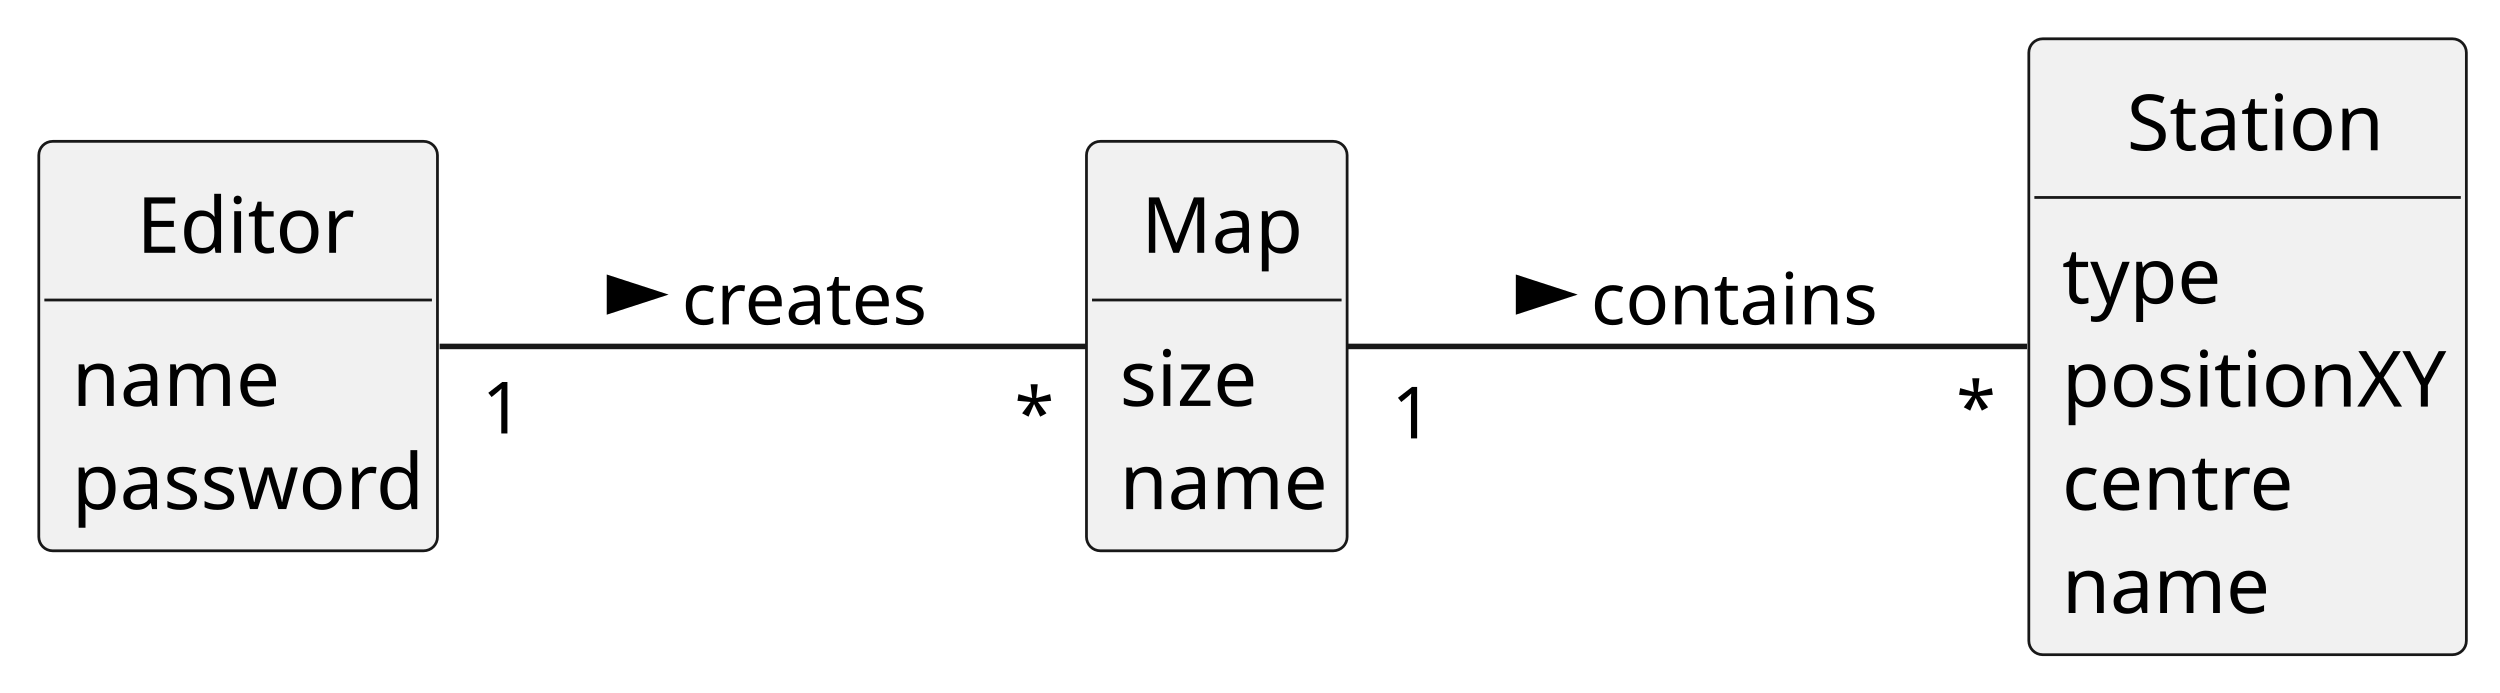
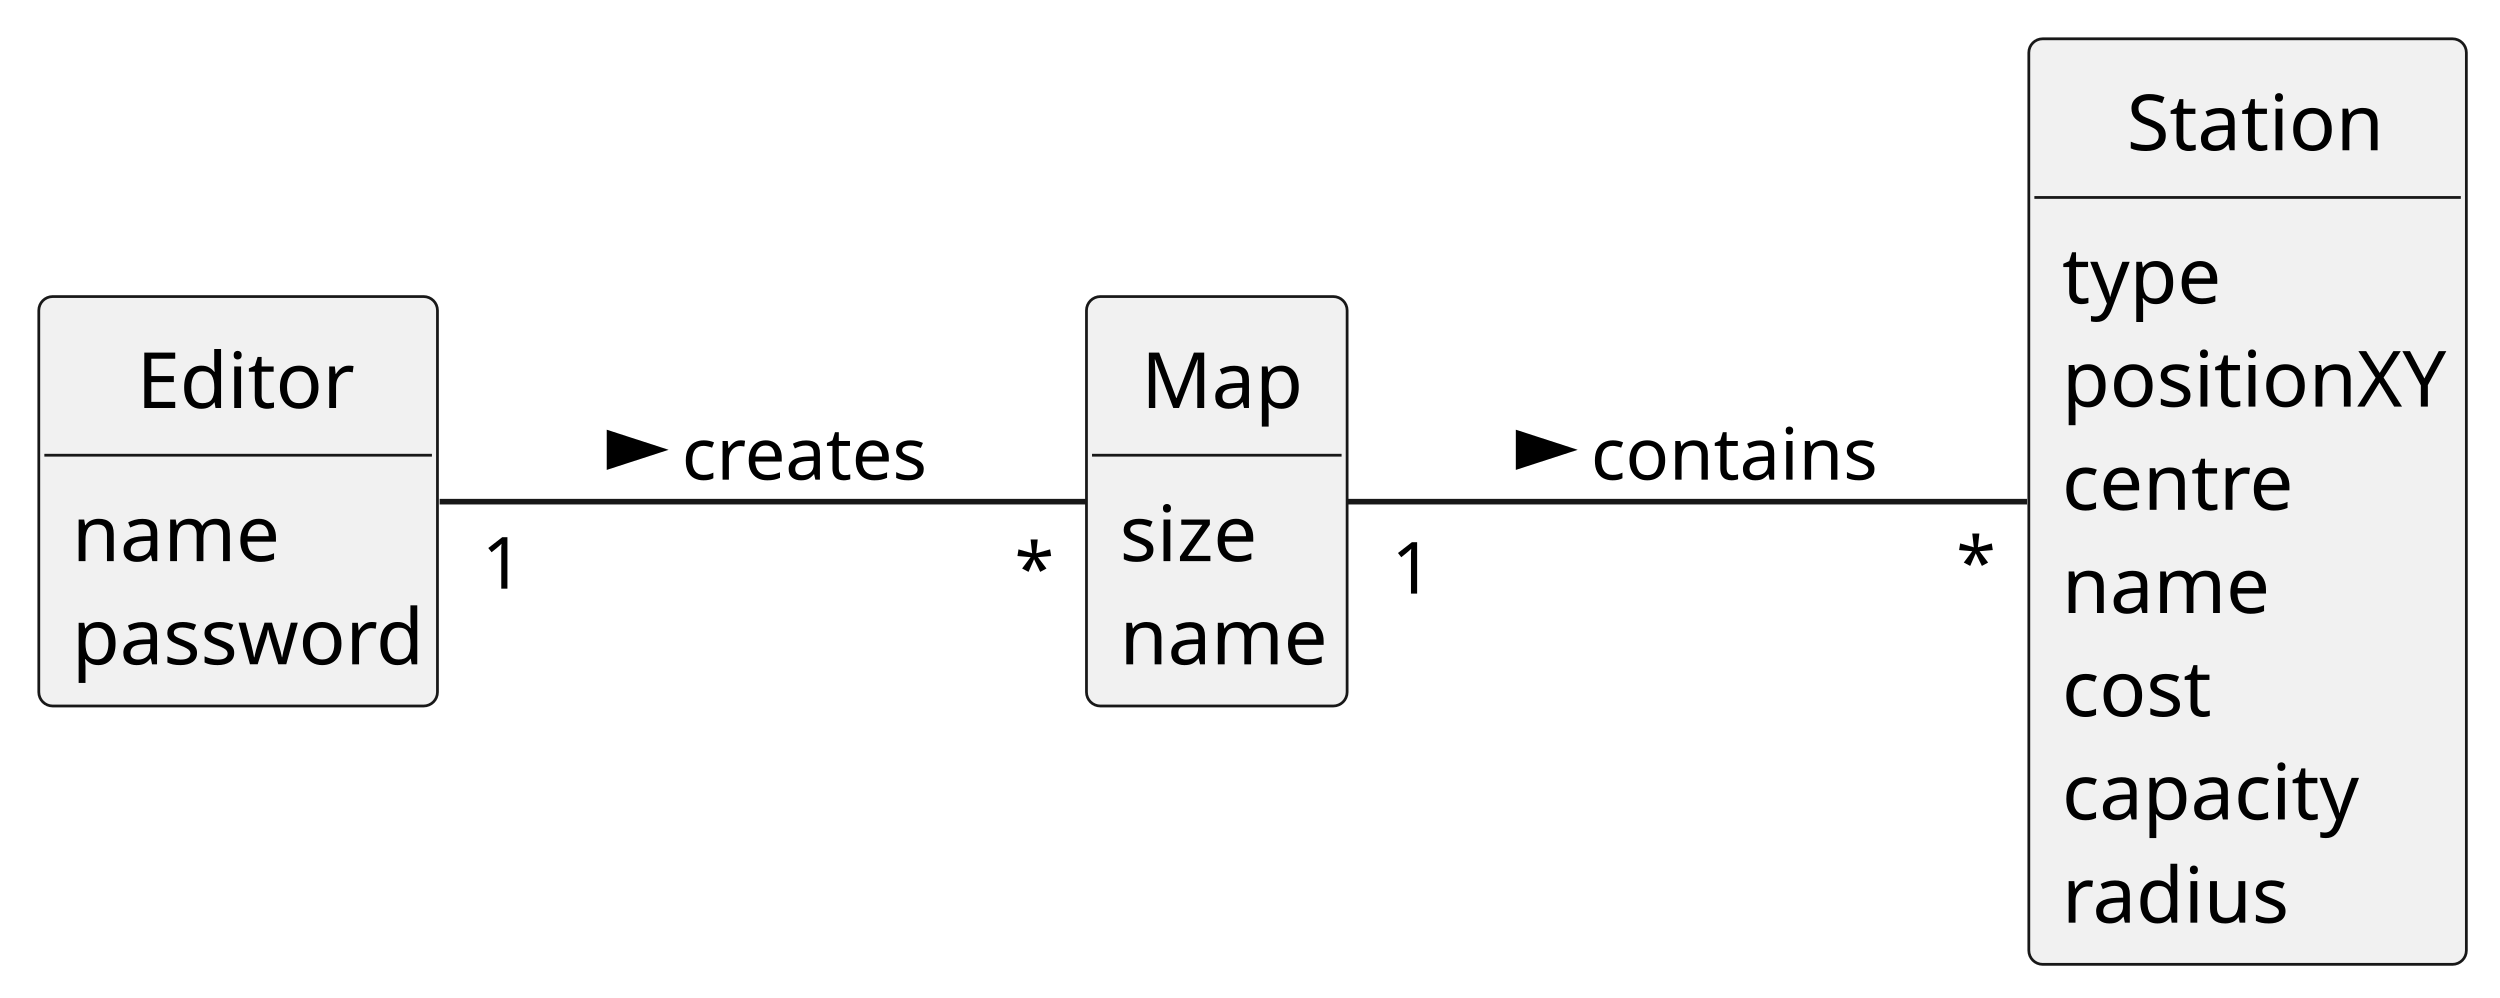
- <svg xmlns="http://www.w3.org/2000/svg" contentStyleType="text/css" height="125px" preserveAspectRatio="none" style="width:451px;height:125px;background:#FFFFFF;" version="1.1" viewBox="0 0 451 125" width="451px" zoomAndPan="magnify">
+ <svg xmlns="http://www.w3.org/2000/svg" contentStyleType="text/css" height="180px" preserveAspectRatio="none" style="width:451px;height:180px;background:#FFFFFF;" version="1.1" viewBox="0 0 451 180" width="451px" zoomAndPan="magnify">
  <defs />
  <g>
    <g id="elem_Editor">
-       <rect codeLine="12" fill="#F1F1F1" height="73.863" id="Editor" rx="2.5" ry="2.5" style="stroke:#181818;stroke-width:0.5;" width="71.917" x="7" y="25.5" />
-       <text fill="#000000" font-family="sans-serif" font-size="14" lengthAdjust="spacing" textLength="36.572" x="24.672" y="45.607">Editor</text>
-       <line style="stroke:#181818;stroke-width:0.5;" x1="8" x2="77.917" y1="54.121" y2="54.121" />
-       <text fill="#000000" font-family="sans-serif" font-size="14" lengthAdjust="spacing" textLength="35.02" x="13" y="73.228">name</text>
-       <text fill="#000000" font-family="sans-serif" font-size="14" lengthAdjust="spacing" textLength="59.917" x="13" y="91.85">password</text>
+       <rect codeLine="12" fill="#F1F1F1" height="73.863" id="Editor" rx="2.5" ry="2.5" style="stroke:#181818;stroke-width:0.5;" width="71.917" x="7" y="53.5" />
+       <text fill="#000000" font-family="sans-serif" font-size="14" lengthAdjust="spacing" textLength="36.572" x="24.672" y="73.607">Editor</text>
+       <line style="stroke:#181818;stroke-width:0.5;" x1="8" x2="77.917" y1="82.121" y2="82.121" />
+       <text fill="#000000" font-family="sans-serif" font-size="14" lengthAdjust="spacing" textLength="35.02" x="13" y="101.228">name</text>
+       <text fill="#000000" font-family="sans-serif" font-size="14" lengthAdjust="spacing" textLength="59.917" x="13" y="119.85">password</text>
    </g>
    <g id="elem_Map">
-       <rect codeLine="17" fill="#F1F1F1" height="73.863" id="Map" rx="2.5" ry="2.5" style="stroke:#181818;stroke-width:0.5;" width="47.02" x="196" y="25.5" />
-       <text fill="#000000" font-family="sans-serif" font-size="14" lengthAdjust="spacing" textLength="27.234" x="205.893" y="45.607">Map</text>
-       <line style="stroke:#181818;stroke-width:0.5;" x1="197" x2="242.02" y1="54.121" y2="54.121" />
-       <text fill="#000000" font-family="sans-serif" font-size="14" lengthAdjust="spacing" textLength="24.896" x="202" y="73.228">size</text>
-       <text fill="#000000" font-family="sans-serif" font-size="14" lengthAdjust="spacing" textLength="35.02" x="202" y="91.85">name</text>
+       <rect codeLine="17" fill="#F1F1F1" height="73.863" id="Map" rx="2.5" ry="2.5" style="stroke:#181818;stroke-width:0.5;" width="47.02" x="196" y="53.5" />
+       <text fill="#000000" font-family="sans-serif" font-size="14" lengthAdjust="spacing" textLength="27.234" x="205.893" y="73.607">Map</text>
+       <line style="stroke:#181818;stroke-width:0.5;" x1="197" x2="242.02" y1="82.121" y2="82.121" />
+       <text fill="#000000" font-family="sans-serif" font-size="14" lengthAdjust="spacing" textLength="24.896" x="202" y="101.228">size</text>
+       <text fill="#000000" font-family="sans-serif" font-size="14" lengthAdjust="spacing" textLength="35.02" x="202" y="119.85">name</text>
    </g>
    <g id="elem_Station">
-       <rect codeLine="22" fill="#F1F1F1" height="111.106" id="Station" rx="2.5" ry="2.5" style="stroke:#181818;stroke-width:0.5;" width="78.931" x="366" y="7" />
+       <rect codeLine="22" fill="#F1F1F1" height="166.969" id="Station" rx="2.5" ry="2.5" style="stroke:#181818;stroke-width:0.5;" width="78.931" x="366" y="7" />
      <text fill="#000000" font-family="sans-serif" font-size="14" lengthAdjust="spacing" textLength="43.586" x="383.672" y="27.107">Station</text>
      <line style="stroke:#181818;stroke-width:0.5;" x1="367" x2="443.931" y1="35.621" y2="35.621" />
      <text fill="#000000" font-family="sans-serif" font-size="14" lengthAdjust="spacing" textLength="26.462" x="372" y="54.728">type</text>
      <text fill="#000000" font-family="sans-serif" font-size="14" lengthAdjust="spacing" textLength="66.931" x="372" y="73.35">positionXY</text>
      <text fill="#000000" font-family="sans-serif" font-size="14" lengthAdjust="spacing" textLength="38.91" x="372" y="91.971">centre</text>
      <text fill="#000000" font-family="sans-serif" font-size="14" lengthAdjust="spacing" textLength="35.02" x="372" y="110.592">name</text>
+       <text fill="#000000" font-family="sans-serif" font-size="14" lengthAdjust="spacing" textLength="25.676" x="372" y="129.213">cost</text>
+       <text fill="#000000" font-family="sans-serif" font-size="14" lengthAdjust="spacing" textLength="51.358" x="372" y="147.834">capacity</text>
+       <text fill="#000000" font-family="sans-serif" font-size="14" lengthAdjust="spacing" textLength="38.131" x="372" y="166.455">radius</text>
    </g>
    <g id="link_Editor_Map">
-       <path codeLine="29" d="M79.31,62.5 C114.17,62.5 166.41,62.5 195.98,62.5 " fill="none" id="Editor-Map" style="stroke:#181818;stroke-width:1.0;" />
-       <polygon fill="#000000" points="119,53.145,109.955,50.207,109.955,56.084,119,53.145" style="stroke:#000000;stroke-width:1.0;" />
-       <text fill="#000000" font-family="sans-serif" font-size="13" lengthAdjust="spacing" textLength="42.631" x="123" y="58.528">creates</text>
-       <text fill="#000000" font-family="sans-serif" font-size="13" lengthAdjust="spacing" textLength="7.23" x="86.929" y="78.189">1</text>
-       <text fill="#000000" font-family="sans-serif" font-size="13" lengthAdjust="spacing" textLength="5.059" x="183.017" y="79.197">*</text>
+       <path codeLine="32" d="M79.31,90.5 C114.17,90.5 166.41,90.5 195.98,90.5 " fill="none" id="Editor-Map" style="stroke:#181818;stroke-width:1.0;" />
+       <polygon fill="#000000" points="119,81.145,109.955,78.207,109.955,84.084,119,81.145" style="stroke:#000000;stroke-width:1.0;" />
+       <text fill="#000000" font-family="sans-serif" font-size="13" lengthAdjust="spacing" textLength="42.631" x="123" y="86.528">creates</text>
+       <text fill="#000000" font-family="sans-serif" font-size="13" lengthAdjust="spacing" textLength="7.23" x="86.929" y="106.189">1</text>
+       <text fill="#000000" font-family="sans-serif" font-size="13" lengthAdjust="spacing" textLength="5.059" x="183.017" y="107.197">*</text>
    </g>
    <g id="link_Map_Station">
-       <path codeLine="30" d="M243.06,62.5 C273.58,62.5 328.46,62.5 365.68,62.5 " fill="none" id="Map-Station" style="stroke:#181818;stroke-width:1.0;" />
-       <polygon fill="#000000" points="283,53.145,273.955,50.207,273.955,56.084,283,53.145" style="stroke:#000000;stroke-width:1.0;" />
-       <text fill="#000000" font-family="sans-serif" font-size="13" lengthAdjust="spacing" textLength="48.42" x="287" y="58.528">contains</text>
-       <text fill="#000000" font-family="sans-serif" font-size="13" lengthAdjust="spacing" textLength="7.23" x="251.04" y="79.088">1</text>
-       <text fill="#000000" font-family="sans-serif" font-size="13" lengthAdjust="spacing" textLength="5.059" x="352.889" y="78.113">*</text>
+       <path codeLine="33" d="M243.06,90.5 C273.58,90.5 328.46,90.5 365.68,90.5 " fill="none" id="Map-Station" style="stroke:#181818;stroke-width:1.0;" />
+       <polygon fill="#000000" points="283,81.145,273.955,78.207,273.955,84.084,283,81.145" style="stroke:#000000;stroke-width:1.0;" />
+       <text fill="#000000" font-family="sans-serif" font-size="13" lengthAdjust="spacing" textLength="48.42" x="287" y="86.528">contains</text>
+       <text fill="#000000" font-family="sans-serif" font-size="13" lengthAdjust="spacing" textLength="7.23" x="251.04" y="107.088">1</text>
+       <text fill="#000000" font-family="sans-serif" font-size="13" lengthAdjust="spacing" textLength="5.059" x="352.889" y="106.125">*</text>
    </g>
  </g>
</svg>
